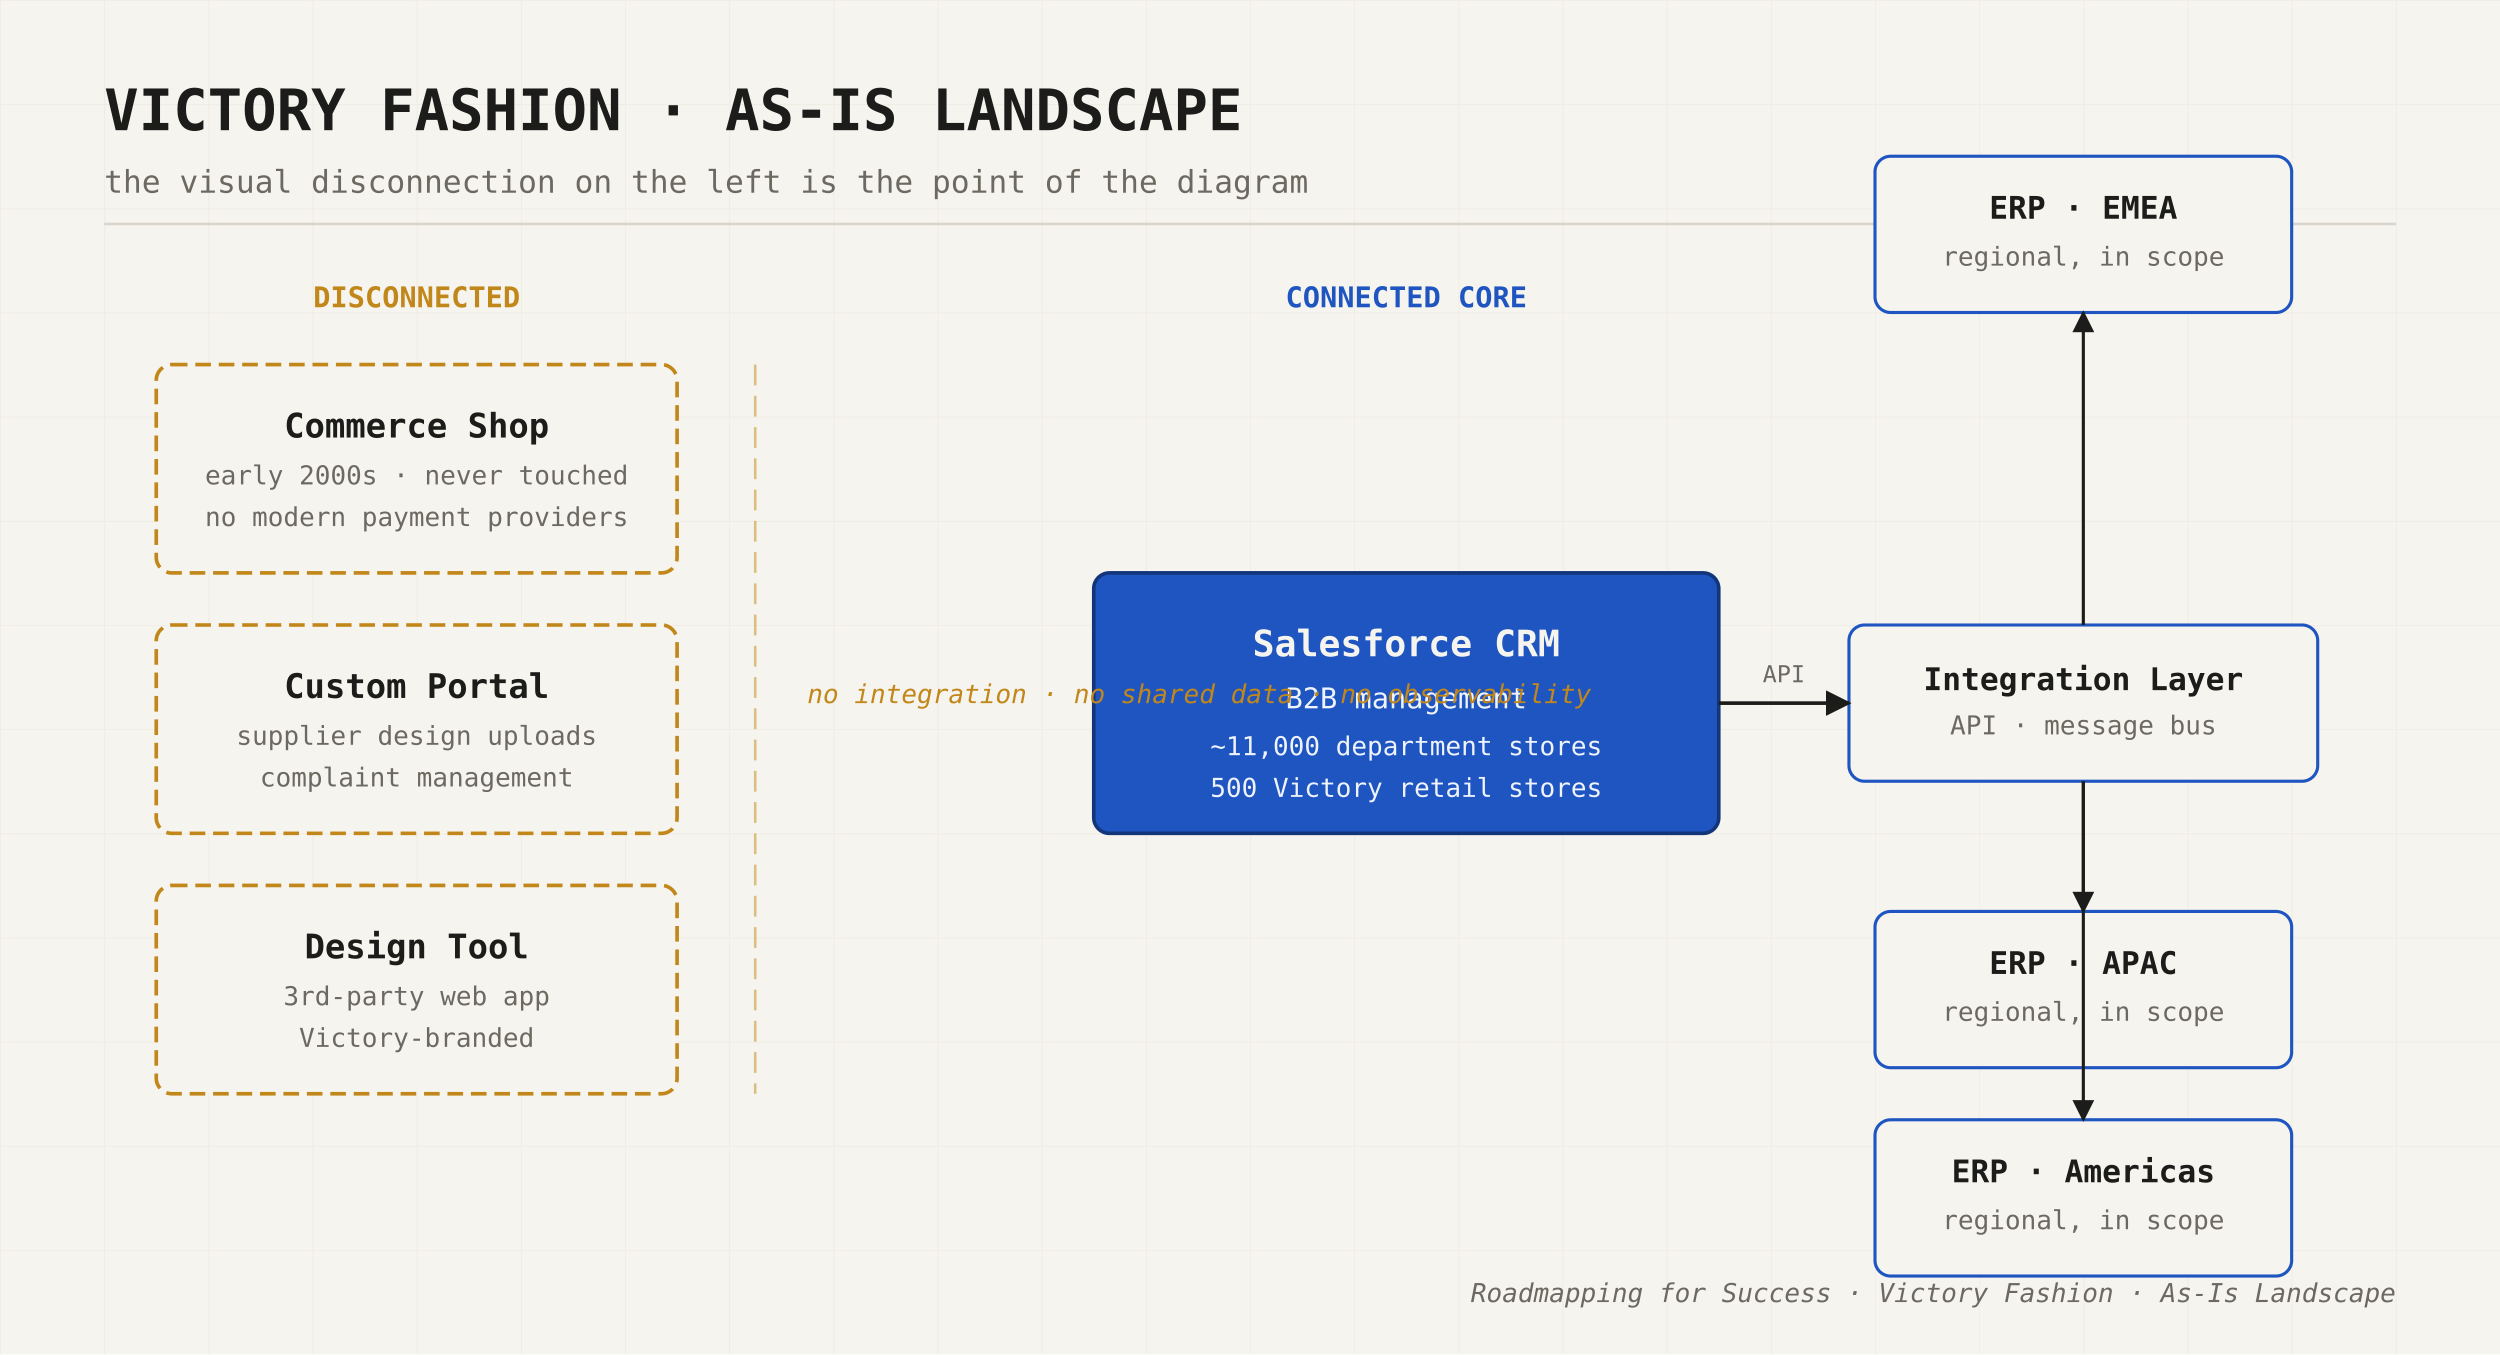
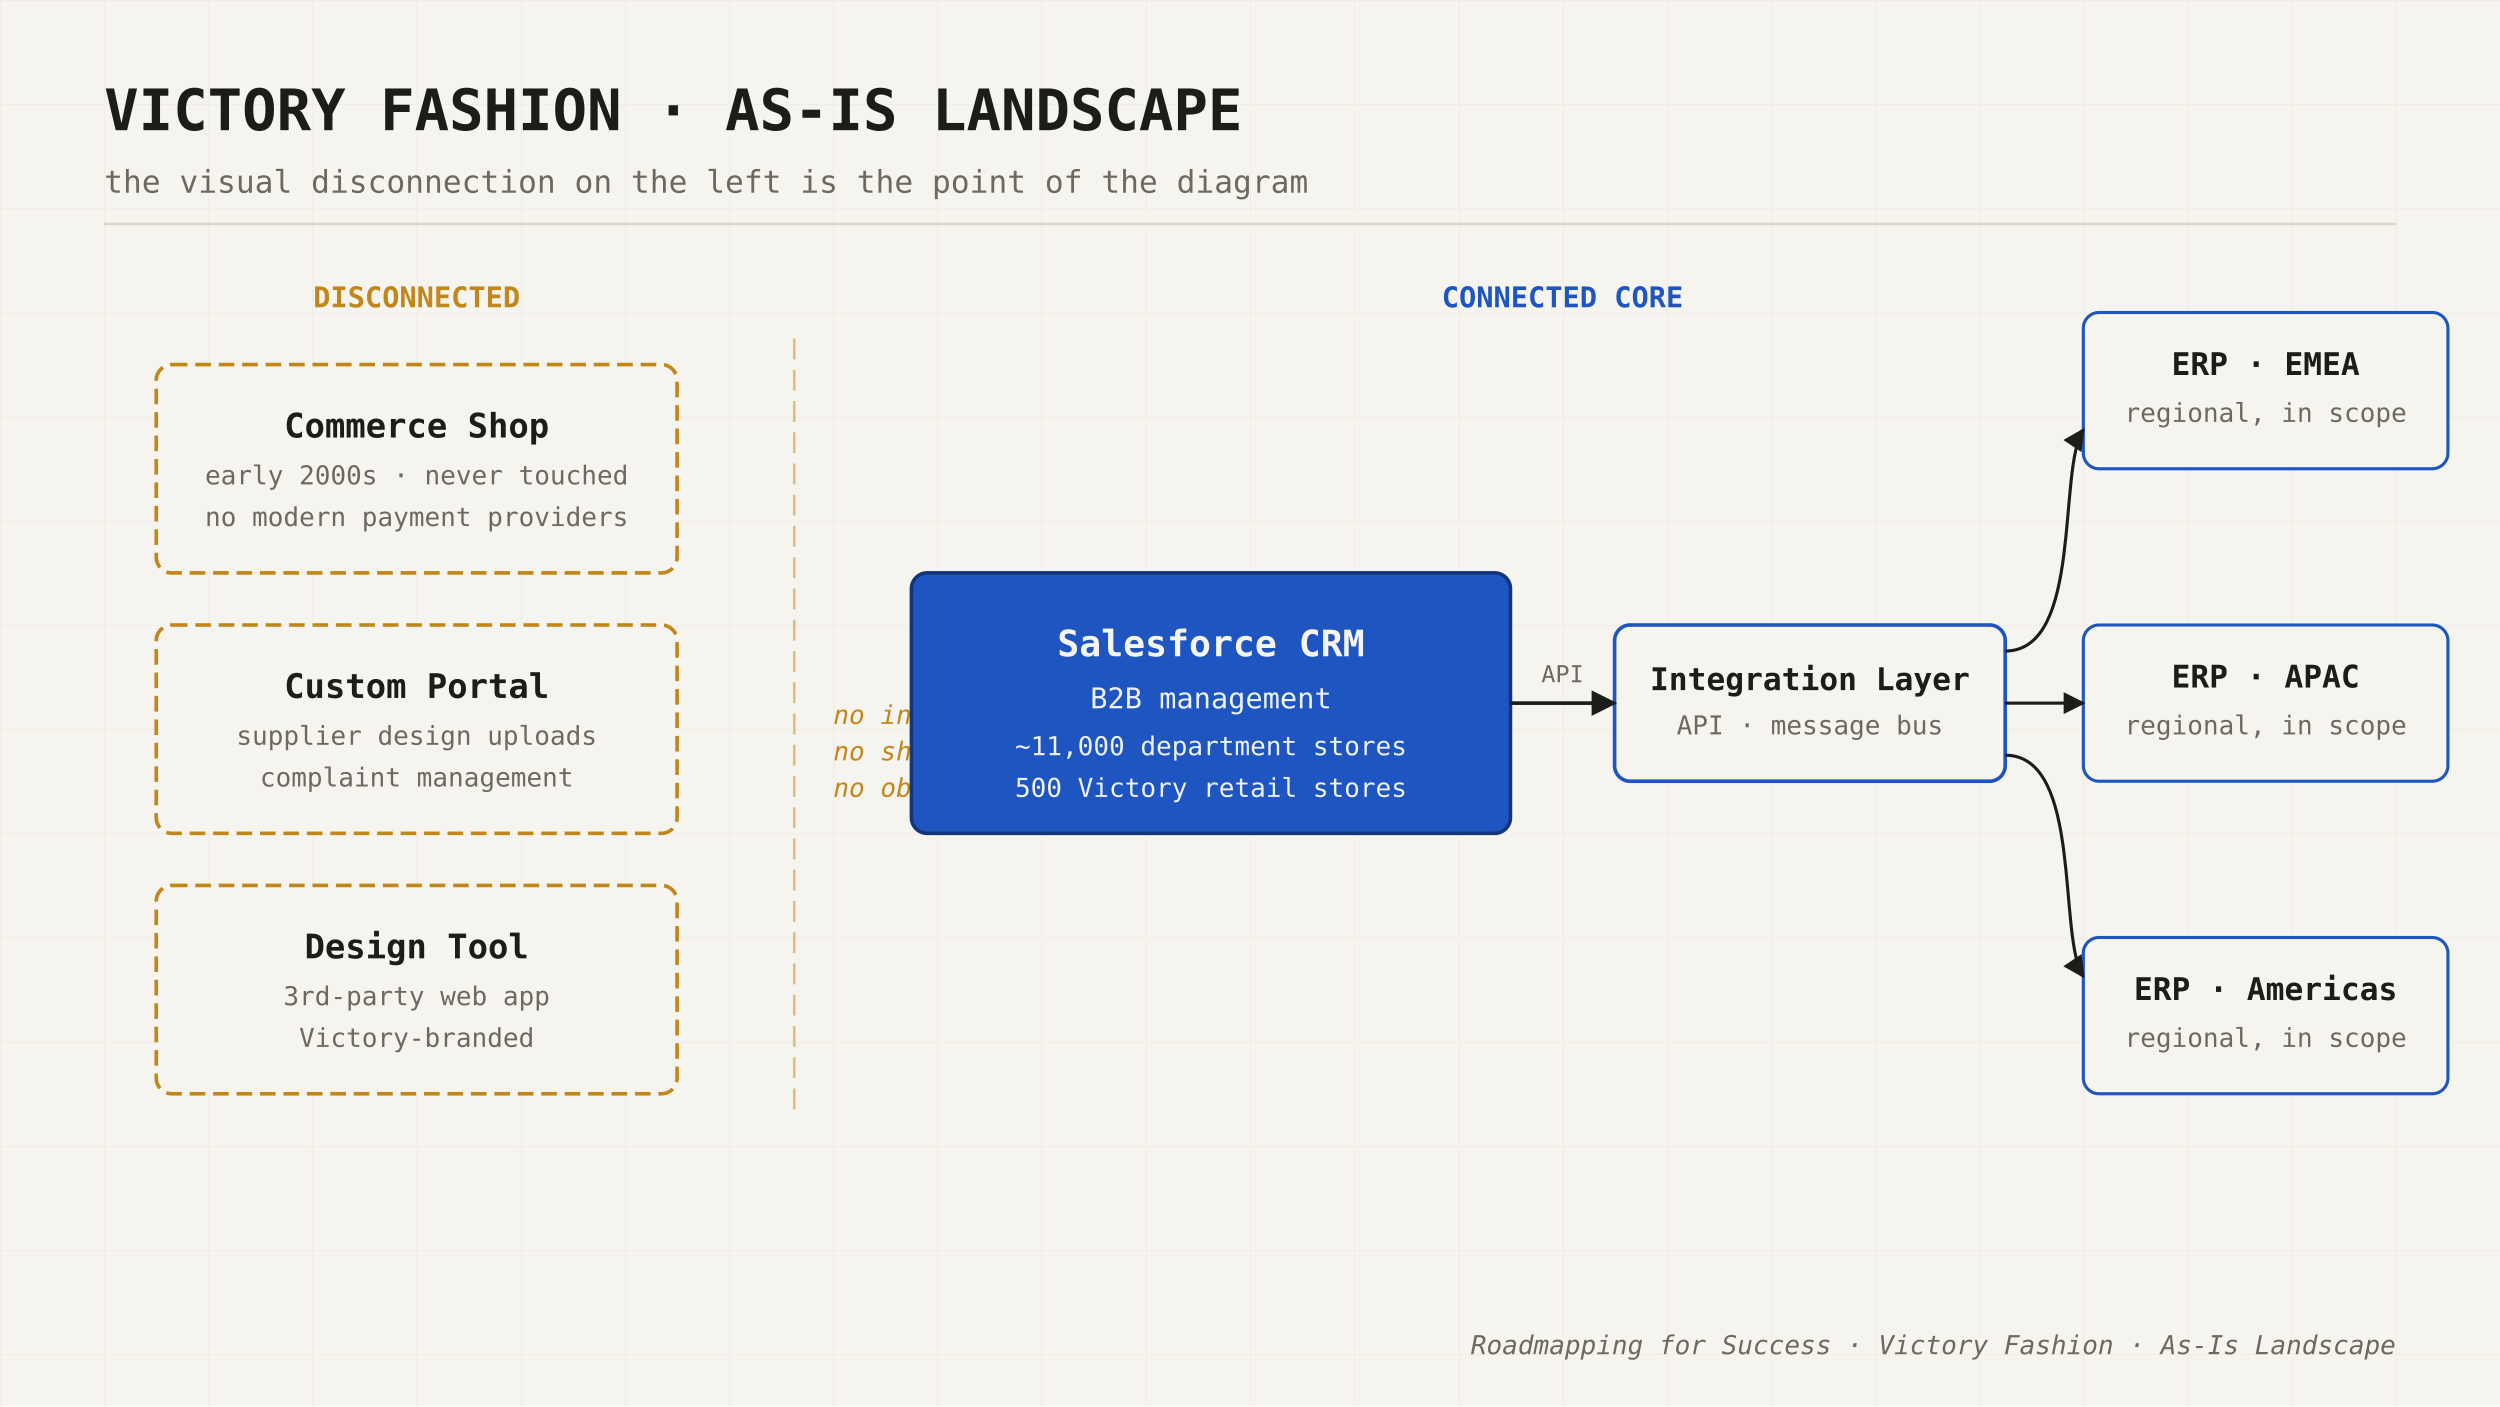
- <svg xmlns="http://www.w3.org/2000/svg" viewBox="0 0 960 520" role="img" aria-labelledby="vf-title vf-desc" font-family="'JetBrains Mono','IBM Plex Mono',ui-monospace,SFMono-Regular,Menlo,monospace">
+ <svg xmlns="http://www.w3.org/2000/svg" viewBox="0 0 960 540" role="img" aria-labelledby="vf-title vf-desc" font-family="'JetBrains Mono','IBM Plex Mono',ui-monospace,SFMono-Regular,Menlo,monospace">
  <defs>
    <marker id="vf-arrow" viewBox="0 0 10 10" refX="9" refY="5" markerWidth="7" markerHeight="7" orient="auto-start-reverse">
      <path d="M0,0 L10,5 L0,10 Z" fill="#1C1C1A" />
    </marker>
    <pattern id="vf-grid" width="40" height="40" patternUnits="userSpaceOnUse">
      <path d="M 40 0 L 0 0 0 40" fill="none" stroke="#E8E4D8" stroke-width="0.5" />
    </pattern>
  </defs>
-   <rect width="960" height="520" fill="#F6F4EE" />
-   <rect width="960" height="520" fill="url(#vf-grid)" opacity="0.6" />
+   <rect width="960" height="540" fill="#F6F4EE" />
+   <rect width="960" height="540" fill="url(#vf-grid)" opacity="0.6" />
  <text x="40" y="50" font-size="22" font-weight="700" fill="#1C1C1A">VICTORY FASHION · AS-IS LANDSCAPE</text>
  <text x="40" y="74" font-size="12" fill="#6B6960">the visual disconnection on the left is the point of the diagram</text>
  <line x1="40" y1="86" x2="920" y2="86" stroke="#D9D5CB" stroke-width="1" />
  <g>
    <text x="160" y="118" font-size="11" font-weight="700" fill="#C2871A" text-anchor="middle">DISCONNECTED</text>
    <rect x="60" y="140" width="200" height="80" rx="6" fill="#F6F4EE" stroke="#C2871A" stroke-width="1.4" stroke-dasharray="6,3" />
    <text x="160" y="168" text-anchor="middle" font-size="13" font-weight="700" fill="#1C1C1A">Commerce Shop</text>
    <text x="160" y="186" text-anchor="middle" font-size="10" fill="#6B6960">early 2000s · never touched</text>
    <text x="160" y="202" text-anchor="middle" font-size="10" fill="#6B6960">no modern payment providers</text>
    <rect x="60" y="240" width="200" height="80" rx="6" fill="#F6F4EE" stroke="#C2871A" stroke-width="1.4" stroke-dasharray="6,3" />
    <text x="160" y="268" text-anchor="middle" font-size="13" font-weight="700" fill="#1C1C1A">Custom Portal</text>
    <text x="160" y="286" text-anchor="middle" font-size="10" fill="#6B6960">supplier design uploads</text>
    <text x="160" y="302" text-anchor="middle" font-size="10" fill="#6B6960">complaint management</text>
    <rect x="60" y="340" width="200" height="80" rx="6" fill="#F6F4EE" stroke="#C2871A" stroke-width="1.4" stroke-dasharray="6,3" />
    <text x="160" y="368" text-anchor="middle" font-size="13" font-weight="700" fill="#1C1C1A">Design Tool</text>
    <text x="160" y="386" text-anchor="middle" font-size="10" fill="#6B6960">3rd-party web app</text>
    <text x="160" y="402" text-anchor="middle" font-size="10" fill="#6B6960">Victory-branded</text>
  </g>
+   <line x1="305" y1="130" x2="305" y2="430" stroke="#C2871A" stroke-width="1" stroke-dasharray="8,4" opacity="0.5" />
+   <text x="320" y="278" font-size="10" fill="#C2871A" font-style="italic">no integration</text>
+   <text x="320" y="292" font-size="10" fill="#C2871A" font-style="italic">no shared data</text>
+   <text x="320" y="306" font-size="10" fill="#C2871A" font-style="italic">no observability</text>
  <g>
-     <text x="540" y="118" font-size="11" font-weight="700" fill="#1E55C0" text-anchor="middle">CONNECTED CORE</text>
-     <rect x="420" y="220" width="240" height="100" rx="6" fill="#1E55C0" stroke="#13357A" stroke-width="1.4" />
-     <text x="540" y="252" text-anchor="middle" font-size="14" font-weight="700" fill="#F6F4EE">Salesforce CRM</text>
-     <text x="540" y="272" text-anchor="middle" font-size="11" fill="#EEF3FC">B2B management</text>
-     <text x="540" y="290" text-anchor="middle" font-size="10" fill="#EEF3FC">~11,000 department stores</text>
-     <text x="540" y="306" text-anchor="middle" font-size="10" fill="#EEF3FC">500 Victory retail stores</text>
-     <rect x="710" y="240" width="180" height="60" rx="6" fill="#F6F4EE" stroke="#1E55C0" stroke-width="1.2" />
-     <text x="800" y="265" text-anchor="middle" font-size="12" font-weight="700" fill="#1C1C1A">Integration Layer</text>
-     <text x="800" y="282" text-anchor="middle" font-size="10" fill="#6B6960">API · message bus</text>
-     <line x1="660" y1="270" x2="710" y2="270" stroke="#1C1C1A" stroke-width="1.4" marker-end="url(#vf-arrow)" />
-     <text x="685" y="262" text-anchor="middle" font-size="9" fill="#6B6960">API</text>
-     <rect x="720" y="60" width="160" height="60" rx="6" fill="#F6F4EE" stroke="#1E55C0" stroke-width="1.2" />
-     <text x="800" y="84" text-anchor="middle" font-size="12" font-weight="700" fill="#1C1C1A">ERP · EMEA</text>
-     <text x="800" y="102" text-anchor="middle" font-size="10" fill="#6B6960">regional, in scope</text>
-     <rect x="720" y="350" width="160" height="60" rx="6" fill="#F6F4EE" stroke="#1E55C0" stroke-width="1.2" />
-     <text x="800" y="374" text-anchor="middle" font-size="12" font-weight="700" fill="#1C1C1A">ERP · APAC</text>
-     <text x="800" y="392" text-anchor="middle" font-size="10" fill="#6B6960">regional, in scope</text>
-     <rect x="720" y="430" width="160" height="60" rx="6" fill="#F6F4EE" stroke="#1E55C0" stroke-width="1.2" />
-     <text x="800" y="454" text-anchor="middle" font-size="12" font-weight="700" fill="#1C1C1A">ERP · Americas</text>
-     <text x="800" y="472" text-anchor="middle" font-size="10" fill="#6B6960">regional, in scope</text>
-     <line x1="800" y1="240" x2="800" y2="120" stroke="#1C1C1A" stroke-width="1.2" marker-end="url(#vf-arrow)" />
-     <line x1="800" y1="300" x2="800" y2="350" stroke="#1C1C1A" stroke-width="1.2" marker-end="url(#vf-arrow)" />
-     <line x1="800" y1="300" x2="800" y2="430" stroke="#1C1C1A" stroke-width="1.2" marker-end="url(#vf-arrow)" />
+     <text x="600" y="118" font-size="11" font-weight="700" fill="#1E55C0" text-anchor="middle">CONNECTED CORE</text>
+     <rect x="350" y="220" width="230" height="100" rx="6" fill="#1E55C0" stroke="#13357A" stroke-width="1.4" />
+     <text x="465" y="252" text-anchor="middle" font-size="14" font-weight="700" fill="#F6F4EE">Salesforce CRM</text>
+     <text x="465" y="272" text-anchor="middle" font-size="11" fill="#EEF3FC">B2B management</text>
+     <text x="465" y="290" text-anchor="middle" font-size="10" fill="#EEF3FC">~11,000 department stores</text>
+     <text x="465" y="306" text-anchor="middle" font-size="10" fill="#EEF3FC">500 Victory retail stores</text>
+     <rect x="620" y="240" width="150" height="60" rx="6" fill="#F6F4EE" stroke="#1E55C0" stroke-width="1.4" />
+     <text x="695" y="265" text-anchor="middle" font-size="12" font-weight="700" fill="#1C1C1A">Integration Layer</text>
+     <text x="695" y="282" text-anchor="middle" font-size="10" fill="#6B6960">API · message bus</text>
+     <rect x="800" y="120" width="140" height="60" rx="6" fill="#F6F4EE" stroke="#1E55C0" stroke-width="1.2" />
+     <text x="870" y="144" text-anchor="middle" font-size="12" font-weight="700" fill="#1C1C1A">ERP · EMEA</text>
+     <text x="870" y="162" text-anchor="middle" font-size="10" fill="#6B6960">regional, in scope</text>
+     <rect x="800" y="240" width="140" height="60" rx="6" fill="#F6F4EE" stroke="#1E55C0" stroke-width="1.2" />
+     <text x="870" y="264" text-anchor="middle" font-size="12" font-weight="700" fill="#1C1C1A">ERP · APAC</text>
+     <text x="870" y="282" text-anchor="middle" font-size="10" fill="#6B6960">regional, in scope</text>
+     <rect x="800" y="360" width="140" height="60" rx="6" fill="#F6F4EE" stroke="#1E55C0" stroke-width="1.2" />
+     <text x="870" y="384" text-anchor="middle" font-size="12" font-weight="700" fill="#1C1C1A">ERP · Americas</text>
+     <text x="870" y="402" text-anchor="middle" font-size="10" fill="#6B6960">regional, in scope</text>
+     <line x1="580" y1="270" x2="620" y2="270" stroke="#1C1C1A" stroke-width="1.4" marker-end="url(#vf-arrow)" />
+     <text x="600" y="262" text-anchor="middle" font-size="9" fill="#6B6960">API</text>
+     <path d="M 770 250 C 800 250, 790 180, 800 165" fill="none" stroke="#1C1C1A" stroke-width="1.2" marker-end="url(#vf-arrow)" />
+     <line x1="770" y1="270" x2="800" y2="270" stroke="#1C1C1A" stroke-width="1.2" marker-end="url(#vf-arrow)" />
+     <path d="M 770 290 C 800 290, 790 360, 800 375" fill="none" stroke="#1C1C1A" stroke-width="1.2" marker-end="url(#vf-arrow)" />
  </g>
-   <line x1="290" y1="140" x2="290" y2="420" stroke="#C2871A" stroke-width="1" stroke-dasharray="8,4" opacity="0.5" />
-   <text x="310" y="270" font-size="10" fill="#C2871A" font-style="italic">no integration · no shared data · no observability</text>
-   <text x="920" y="500" font-size="10" fill="#6B6960" text-anchor="end" font-style="italic">Roadmapping for Success · Victory Fashion · As-Is Landscape</text>
+   <text x="920" y="520" font-size="10" fill="#6B6960" text-anchor="end" font-style="italic">Roadmapping for Success · Victory Fashion · As-Is Landscape</text>
</svg>
